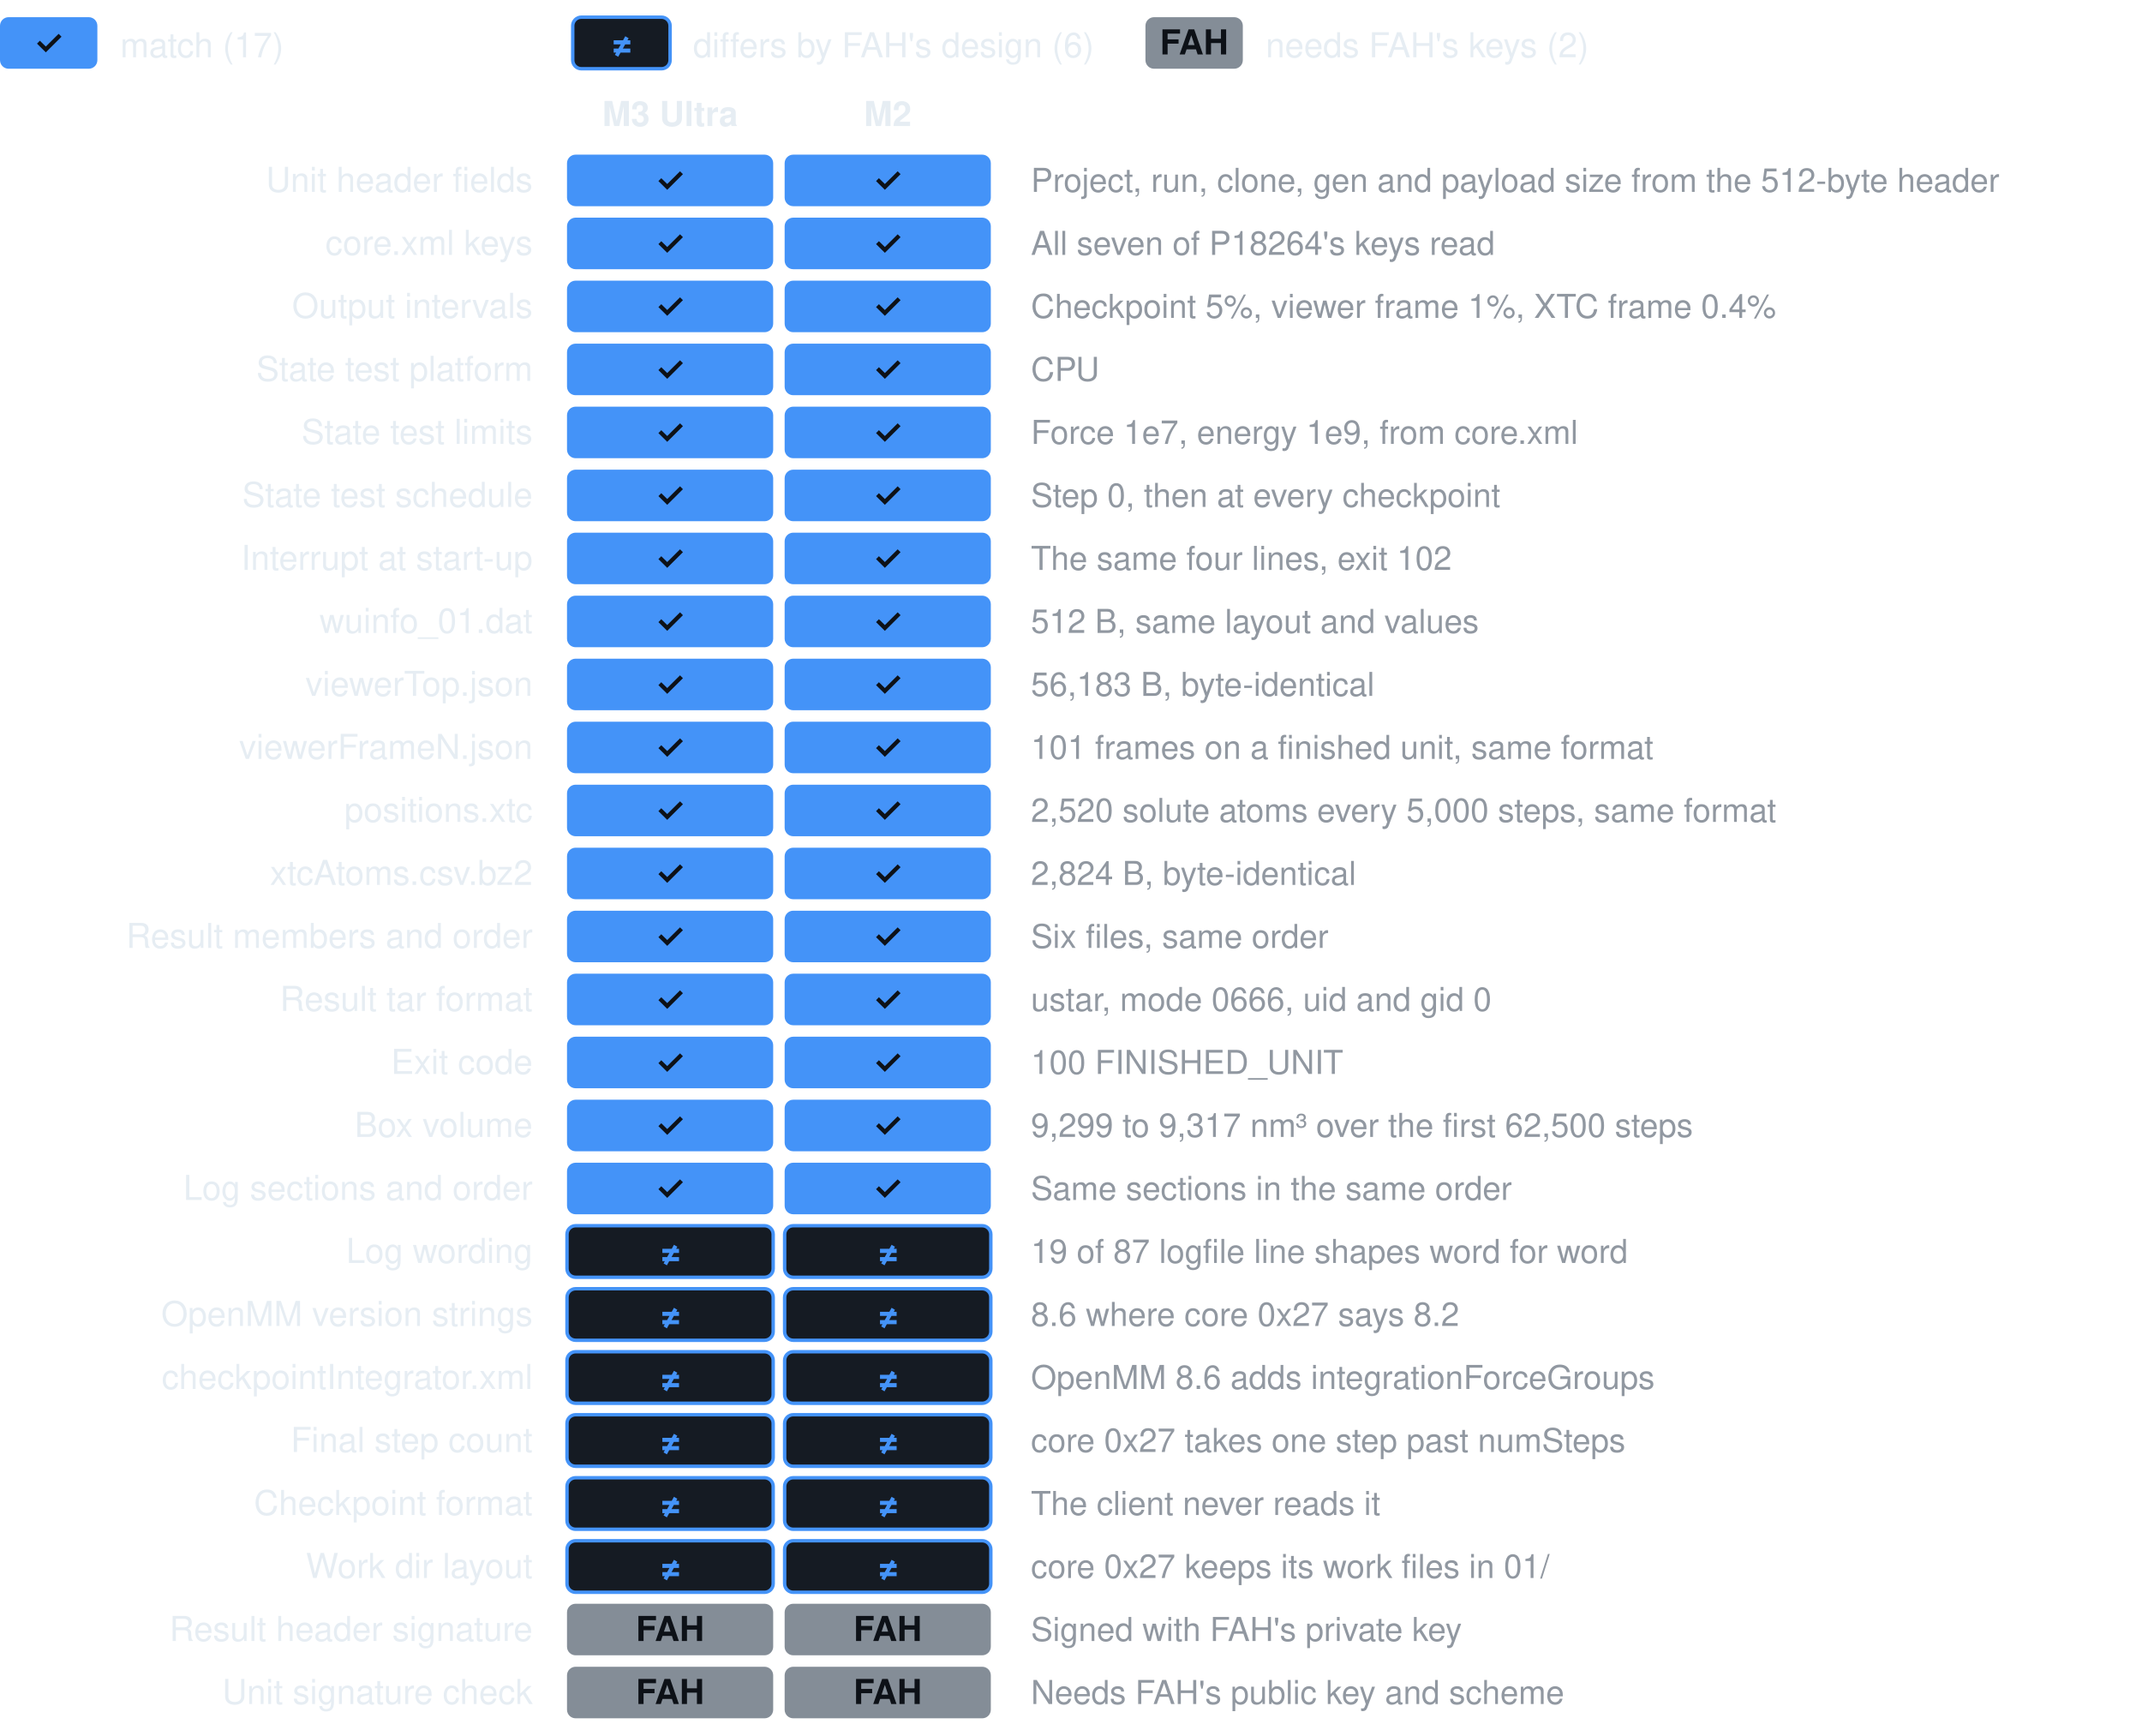
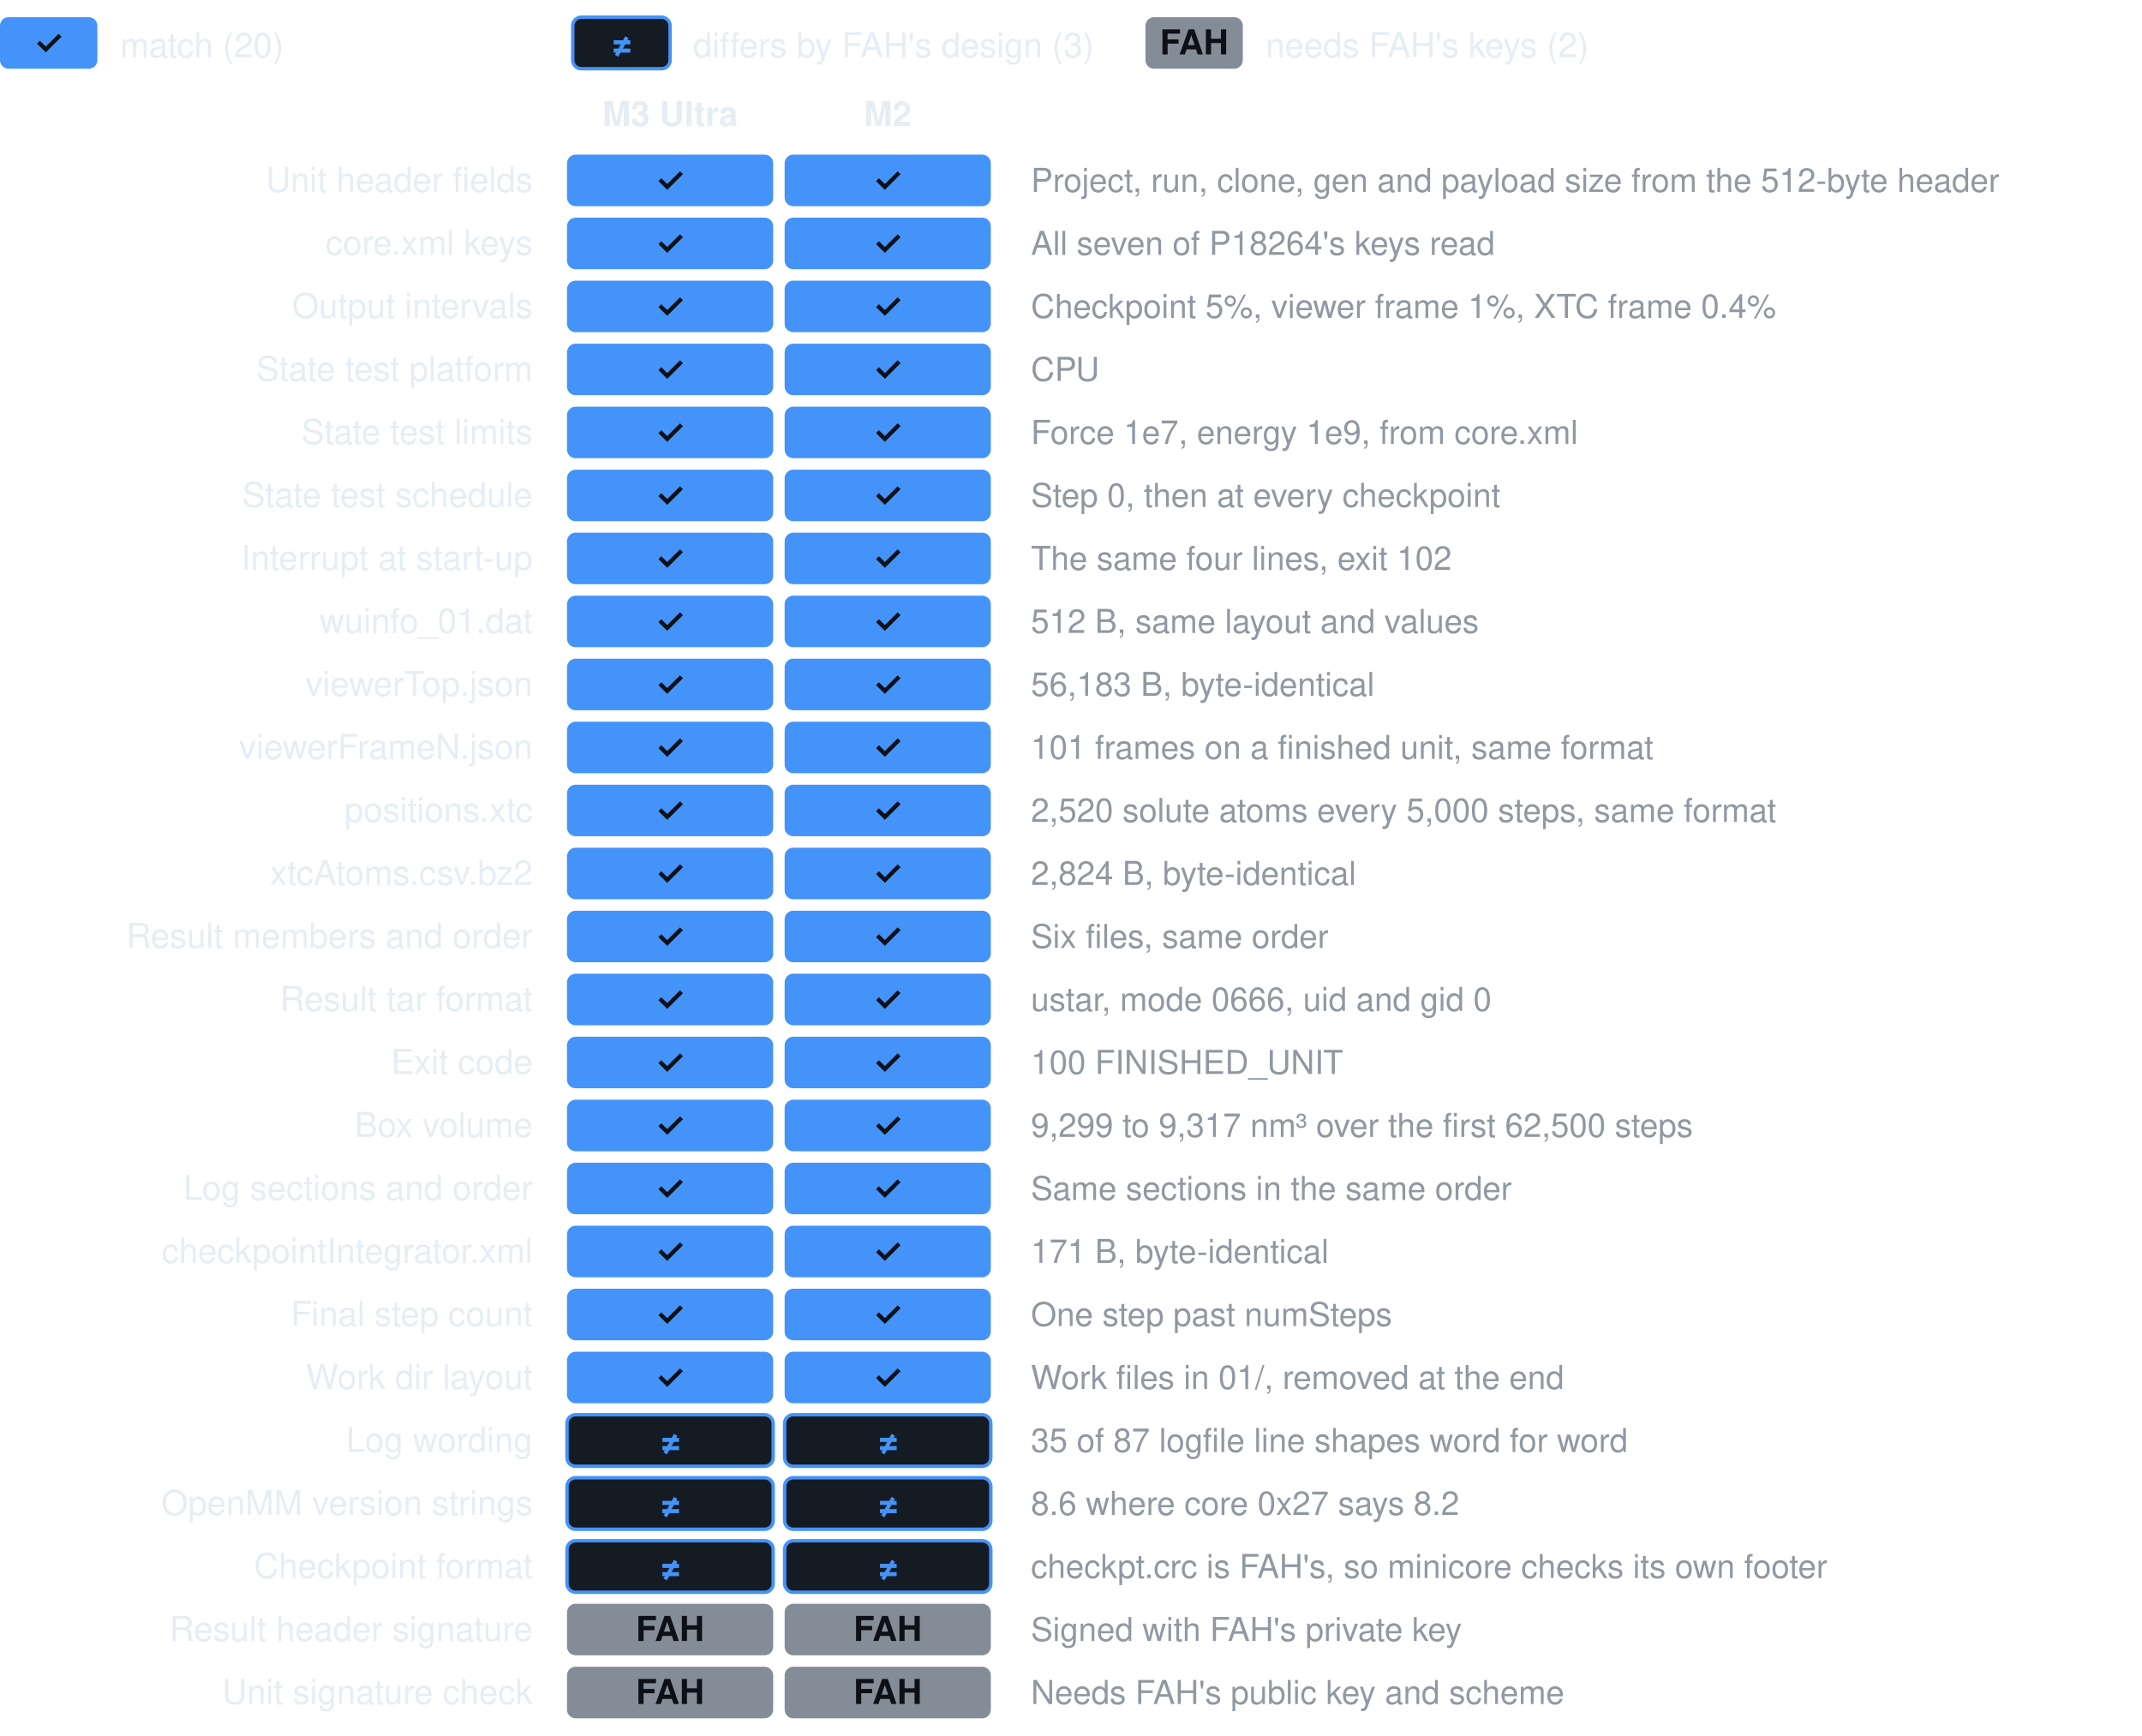
<svg xmlns="http://www.w3.org/2000/svg" width="748" height="606" viewBox="0 0 748 606" role="img" aria-label="Parity with core 0x27 item by item on the M3 Ultra and the M2" font-family="-apple-system, BlinkMacSystemFont, 'Segoe UI', Helvetica, Arial, sans-serif">
  <rect x="0.0" y="6.0" width="34.0" height="18.0" rx="3" fill="#4493f8" />
  <text x="17.0" y="19.0" font-size="12" fill="#0d1117" text-anchor="middle" font-weight="600">✓</text>
-   <text x="42.0" y="20.0" font-size="12" fill="#e6edf3" text-anchor="start" font-weight="normal">match (17)</text>
+   <text x="42.0" y="20.0" font-size="12" fill="#e6edf3" text-anchor="start" font-weight="normal">match (20)</text>
  <rect x="200.0" y="6.0" width="34.0" height="18.0" rx="3" fill="#151b23" stroke="#4493f8" stroke-width="1.2" />
  <text x="217.0" y="19.0" font-size="12" fill="#4493f8" text-anchor="middle" font-weight="600">≠</text>
-   <text x="242.0" y="20.0" font-size="12" fill="#e6edf3" text-anchor="start" font-weight="normal">differs by FAH's design (6)</text>
+   <text x="242.0" y="20.0" font-size="12" fill="#e6edf3" text-anchor="start" font-weight="normal">differs by FAH's design (3)</text>
  <rect x="400.0" y="6.0" width="34.0" height="18.0" rx="3" fill="#848d97" />
  <text x="417.0" y="19.0" font-size="12" fill="#0d1117" text-anchor="middle" font-weight="600">FAH</text>
  <text x="442.0" y="20.0" font-size="12" fill="#e6edf3" text-anchor="start" font-weight="normal">needs FAH's keys (2)</text>
  <text x="234.0" y="44.0" font-size="12" fill="#e6edf3" text-anchor="middle" font-weight="600">M3 Ultra</text>
  <text x="310.0" y="44.0" font-size="12" fill="#e6edf3" text-anchor="middle" font-weight="600">M2</text>
  <text x="186.0" y="67.0" font-size="12" fill="#e6edf3" text-anchor="end" font-weight="normal">Unit header fields</text>
  <rect x="198.0" y="54.0" width="72.0" height="18.0" rx="3" fill="#4493f8" />
  <text x="234.0" y="67.0" font-size="12" fill="#0d1117" text-anchor="middle" font-weight="600">✓</text>
  <rect x="274.0" y="54.0" width="72.0" height="18.0" rx="3" fill="#4493f8" />
  <text x="310.0" y="67.0" font-size="12" fill="#0d1117" text-anchor="middle" font-weight="600">✓</text>
  <text x="360.0" y="67.0" font-size="11.5" fill="#9198a1" text-anchor="start" font-weight="normal">Project, run, clone, gen and payload size from the 512-byte header</text>
  <text x="186.0" y="89.0" font-size="12" fill="#e6edf3" text-anchor="end" font-weight="normal">core.xml keys</text>
  <rect x="198.0" y="76.0" width="72.0" height="18.0" rx="3" fill="#4493f8" />
  <text x="234.0" y="89.0" font-size="12" fill="#0d1117" text-anchor="middle" font-weight="600">✓</text>
  <rect x="274.0" y="76.0" width="72.0" height="18.0" rx="3" fill="#4493f8" />
  <text x="310.0" y="89.0" font-size="12" fill="#0d1117" text-anchor="middle" font-weight="600">✓</text>
  <text x="360.0" y="89.0" font-size="11.5" fill="#9198a1" text-anchor="start" font-weight="normal">All seven of P18264's keys read</text>
  <text x="186.0" y="111.0" font-size="12" fill="#e6edf3" text-anchor="end" font-weight="normal">Output intervals</text>
  <rect x="198.0" y="98.0" width="72.0" height="18.0" rx="3" fill="#4493f8" />
  <text x="234.0" y="111.0" font-size="12" fill="#0d1117" text-anchor="middle" font-weight="600">✓</text>
  <rect x="274.0" y="98.0" width="72.0" height="18.0" rx="3" fill="#4493f8" />
  <text x="310.0" y="111.0" font-size="12" fill="#0d1117" text-anchor="middle" font-weight="600">✓</text>
  <text x="360.0" y="111.0" font-size="11.5" fill="#9198a1" text-anchor="start" font-weight="normal">Checkpoint 5%, viewer frame 1%, XTC frame 0.4%</text>
  <text x="186.0" y="133.0" font-size="12" fill="#e6edf3" text-anchor="end" font-weight="normal">State test platform</text>
  <rect x="198.0" y="120.0" width="72.0" height="18.0" rx="3" fill="#4493f8" />
  <text x="234.0" y="133.0" font-size="12" fill="#0d1117" text-anchor="middle" font-weight="600">✓</text>
  <rect x="274.0" y="120.0" width="72.0" height="18.0" rx="3" fill="#4493f8" />
  <text x="310.0" y="133.0" font-size="12" fill="#0d1117" text-anchor="middle" font-weight="600">✓</text>
  <text x="360.0" y="133.0" font-size="11.5" fill="#9198a1" text-anchor="start" font-weight="normal">CPU</text>
  <text x="186.0" y="155.0" font-size="12" fill="#e6edf3" text-anchor="end" font-weight="normal">State test limits</text>
  <rect x="198.0" y="142.0" width="72.0" height="18.0" rx="3" fill="#4493f8" />
  <text x="234.0" y="155.0" font-size="12" fill="#0d1117" text-anchor="middle" font-weight="600">✓</text>
  <rect x="274.0" y="142.0" width="72.0" height="18.0" rx="3" fill="#4493f8" />
  <text x="310.0" y="155.0" font-size="12" fill="#0d1117" text-anchor="middle" font-weight="600">✓</text>
  <text x="360.0" y="155.0" font-size="11.5" fill="#9198a1" text-anchor="start" font-weight="normal">Force 1e7, energy 1e9, from core.xml</text>
  <text x="186.0" y="177.0" font-size="12" fill="#e6edf3" text-anchor="end" font-weight="normal">State test schedule</text>
  <rect x="198.0" y="164.0" width="72.0" height="18.0" rx="3" fill="#4493f8" />
  <text x="234.0" y="177.0" font-size="12" fill="#0d1117" text-anchor="middle" font-weight="600">✓</text>
  <rect x="274.0" y="164.0" width="72.0" height="18.0" rx="3" fill="#4493f8" />
  <text x="310.0" y="177.0" font-size="12" fill="#0d1117" text-anchor="middle" font-weight="600">✓</text>
  <text x="360.0" y="177.0" font-size="11.5" fill="#9198a1" text-anchor="start" font-weight="normal">Step 0, then at every checkpoint</text>
  <text x="186.0" y="199.0" font-size="12" fill="#e6edf3" text-anchor="end" font-weight="normal">Interrupt at start-up</text>
  <rect x="198.0" y="186.0" width="72.0" height="18.0" rx="3" fill="#4493f8" />
  <text x="234.0" y="199.0" font-size="12" fill="#0d1117" text-anchor="middle" font-weight="600">✓</text>
  <rect x="274.0" y="186.0" width="72.0" height="18.0" rx="3" fill="#4493f8" />
  <text x="310.0" y="199.0" font-size="12" fill="#0d1117" text-anchor="middle" font-weight="600">✓</text>
  <text x="360.0" y="199.0" font-size="11.5" fill="#9198a1" text-anchor="start" font-weight="normal">The same four lines, exit 102</text>
  <text x="186.0" y="221.0" font-size="12" fill="#e6edf3" text-anchor="end" font-weight="normal">wuinfo_01.dat</text>
  <rect x="198.0" y="208.0" width="72.0" height="18.0" rx="3" fill="#4493f8" />
  <text x="234.0" y="221.0" font-size="12" fill="#0d1117" text-anchor="middle" font-weight="600">✓</text>
  <rect x="274.0" y="208.0" width="72.0" height="18.0" rx="3" fill="#4493f8" />
  <text x="310.0" y="221.0" font-size="12" fill="#0d1117" text-anchor="middle" font-weight="600">✓</text>
  <text x="360.0" y="221.0" font-size="11.5" fill="#9198a1" text-anchor="start" font-weight="normal">512 B, same layout and values</text>
  <text x="186.0" y="243.0" font-size="12" fill="#e6edf3" text-anchor="end" font-weight="normal">viewerTop.json</text>
  <rect x="198.0" y="230.0" width="72.0" height="18.0" rx="3" fill="#4493f8" />
  <text x="234.0" y="243.0" font-size="12" fill="#0d1117" text-anchor="middle" font-weight="600">✓</text>
  <rect x="274.0" y="230.0" width="72.0" height="18.0" rx="3" fill="#4493f8" />
  <text x="310.0" y="243.0" font-size="12" fill="#0d1117" text-anchor="middle" font-weight="600">✓</text>
  <text x="360.0" y="243.0" font-size="11.5" fill="#9198a1" text-anchor="start" font-weight="normal">56,183 B, byte-identical</text>
  <text x="186.0" y="265.0" font-size="12" fill="#e6edf3" text-anchor="end" font-weight="normal">viewerFrameN.json</text>
  <rect x="198.0" y="252.0" width="72.0" height="18.0" rx="3" fill="#4493f8" />
  <text x="234.0" y="265.0" font-size="12" fill="#0d1117" text-anchor="middle" font-weight="600">✓</text>
  <rect x="274.0" y="252.0" width="72.0" height="18.0" rx="3" fill="#4493f8" />
  <text x="310.0" y="265.0" font-size="12" fill="#0d1117" text-anchor="middle" font-weight="600">✓</text>
  <text x="360.0" y="265.0" font-size="11.5" fill="#9198a1" text-anchor="start" font-weight="normal">101 frames on a finished unit, same format</text>
  <text x="186.0" y="287.0" font-size="12" fill="#e6edf3" text-anchor="end" font-weight="normal">positions.xtc</text>
  <rect x="198.0" y="274.0" width="72.0" height="18.0" rx="3" fill="#4493f8" />
  <text x="234.0" y="287.0" font-size="12" fill="#0d1117" text-anchor="middle" font-weight="600">✓</text>
  <rect x="274.0" y="274.0" width="72.0" height="18.0" rx="3" fill="#4493f8" />
  <text x="310.0" y="287.0" font-size="12" fill="#0d1117" text-anchor="middle" font-weight="600">✓</text>
  <text x="360.0" y="287.0" font-size="11.5" fill="#9198a1" text-anchor="start" font-weight="normal">2,520 solute atoms every 5,000 steps, same format</text>
  <text x="186.0" y="309.0" font-size="12" fill="#e6edf3" text-anchor="end" font-weight="normal">xtcAtoms.csv.bz2</text>
  <rect x="198.0" y="296.0" width="72.0" height="18.0" rx="3" fill="#4493f8" />
  <text x="234.0" y="309.0" font-size="12" fill="#0d1117" text-anchor="middle" font-weight="600">✓</text>
  <rect x="274.0" y="296.0" width="72.0" height="18.0" rx="3" fill="#4493f8" />
  <text x="310.0" y="309.0" font-size="12" fill="#0d1117" text-anchor="middle" font-weight="600">✓</text>
  <text x="360.0" y="309.0" font-size="11.5" fill="#9198a1" text-anchor="start" font-weight="normal">2,824 B, byte-identical</text>
  <text x="186.0" y="331.0" font-size="12" fill="#e6edf3" text-anchor="end" font-weight="normal">Result members and order</text>
  <rect x="198.0" y="318.0" width="72.0" height="18.0" rx="3" fill="#4493f8" />
  <text x="234.0" y="331.0" font-size="12" fill="#0d1117" text-anchor="middle" font-weight="600">✓</text>
  <rect x="274.0" y="318.0" width="72.0" height="18.0" rx="3" fill="#4493f8" />
  <text x="310.0" y="331.0" font-size="12" fill="#0d1117" text-anchor="middle" font-weight="600">✓</text>
  <text x="360.0" y="331.0" font-size="11.5" fill="#9198a1" text-anchor="start" font-weight="normal">Six files, same order</text>
  <text x="186.0" y="353.0" font-size="12" fill="#e6edf3" text-anchor="end" font-weight="normal">Result tar format</text>
  <rect x="198.0" y="340.0" width="72.0" height="18.0" rx="3" fill="#4493f8" />
  <text x="234.0" y="353.0" font-size="12" fill="#0d1117" text-anchor="middle" font-weight="600">✓</text>
  <rect x="274.0" y="340.0" width="72.0" height="18.0" rx="3" fill="#4493f8" />
  <text x="310.0" y="353.0" font-size="12" fill="#0d1117" text-anchor="middle" font-weight="600">✓</text>
  <text x="360.0" y="353.0" font-size="11.5" fill="#9198a1" text-anchor="start" font-weight="normal">ustar, mode 0666, uid and gid 0</text>
  <text x="186.0" y="375.0" font-size="12" fill="#e6edf3" text-anchor="end" font-weight="normal">Exit code</text>
  <rect x="198.0" y="362.0" width="72.0" height="18.0" rx="3" fill="#4493f8" />
  <text x="234.0" y="375.0" font-size="12" fill="#0d1117" text-anchor="middle" font-weight="600">✓</text>
  <rect x="274.0" y="362.0" width="72.0" height="18.0" rx="3" fill="#4493f8" />
  <text x="310.0" y="375.0" font-size="12" fill="#0d1117" text-anchor="middle" font-weight="600">✓</text>
  <text x="360.0" y="375.0" font-size="11.5" fill="#9198a1" text-anchor="start" font-weight="normal">100 FINISHED_UNIT</text>
  <text x="186.0" y="397.0" font-size="12" fill="#e6edf3" text-anchor="end" font-weight="normal">Box volume</text>
  <rect x="198.0" y="384.0" width="72.0" height="18.0" rx="3" fill="#4493f8" />
  <text x="234.0" y="397.0" font-size="12" fill="#0d1117" text-anchor="middle" font-weight="600">✓</text>
  <rect x="274.0" y="384.0" width="72.0" height="18.0" rx="3" fill="#4493f8" />
  <text x="310.0" y="397.0" font-size="12" fill="#0d1117" text-anchor="middle" font-weight="600">✓</text>
  <text x="360.0" y="397.0" font-size="11.5" fill="#9198a1" text-anchor="start" font-weight="normal">9,299 to 9,317 nm³ over the first 62,500 steps</text>
  <text x="186.0" y="419.0" font-size="12" fill="#e6edf3" text-anchor="end" font-weight="normal">Log sections and order</text>
  <rect x="198.0" y="406.0" width="72.0" height="18.0" rx="3" fill="#4493f8" />
  <text x="234.0" y="419.0" font-size="12" fill="#0d1117" text-anchor="middle" font-weight="600">✓</text>
  <rect x="274.0" y="406.0" width="72.0" height="18.0" rx="3" fill="#4493f8" />
  <text x="310.0" y="419.0" font-size="12" fill="#0d1117" text-anchor="middle" font-weight="600">✓</text>
  <text x="360.0" y="419.0" font-size="11.5" fill="#9198a1" text-anchor="start" font-weight="normal">Same sections in the same order</text>
-   <text x="186.0" y="441.0" font-size="12" fill="#e6edf3" text-anchor="end" font-weight="normal">Log wording</text>
-   <rect x="198.0" y="428.0" width="72.0" height="18.0" rx="3" fill="#151b23" stroke="#4493f8" stroke-width="1.2" />
-   <text x="234.0" y="441.0" font-size="12" fill="#4493f8" text-anchor="middle" font-weight="600">≠</text>
-   <rect x="274.0" y="428.0" width="72.0" height="18.0" rx="3" fill="#151b23" stroke="#4493f8" stroke-width="1.2" />
-   <text x="310.0" y="441.0" font-size="12" fill="#4493f8" text-anchor="middle" font-weight="600">≠</text>
-   <text x="360.0" y="441.0" font-size="11.5" fill="#9198a1" text-anchor="start" font-weight="normal">19 of 87 logfile line shapes word for word</text>
-   <text x="186.0" y="463.0" font-size="12" fill="#e6edf3" text-anchor="end" font-weight="normal">OpenMM version strings</text>
-   <rect x="198.0" y="450.0" width="72.0" height="18.0" rx="3" fill="#151b23" stroke="#4493f8" stroke-width="1.2" />
-   <text x="234.0" y="463.0" font-size="12" fill="#4493f8" text-anchor="middle" font-weight="600">≠</text>
-   <rect x="274.0" y="450.0" width="72.0" height="18.0" rx="3" fill="#151b23" stroke="#4493f8" stroke-width="1.2" />
-   <text x="310.0" y="463.0" font-size="12" fill="#4493f8" text-anchor="middle" font-weight="600">≠</text>
-   <text x="360.0" y="463.0" font-size="11.5" fill="#9198a1" text-anchor="start" font-weight="normal">8.6 where core 0x27 says 8.2</text>
-   <text x="186.0" y="485.0" font-size="12" fill="#e6edf3" text-anchor="end" font-weight="normal">checkpointIntegrator.xml</text>
-   <rect x="198.0" y="472.0" width="72.0" height="18.0" rx="3" fill="#151b23" stroke="#4493f8" stroke-width="1.2" />
-   <text x="234.0" y="485.0" font-size="12" fill="#4493f8" text-anchor="middle" font-weight="600">≠</text>
-   <rect x="274.0" y="472.0" width="72.0" height="18.0" rx="3" fill="#151b23" stroke="#4493f8" stroke-width="1.2" />
-   <text x="310.0" y="485.0" font-size="12" fill="#4493f8" text-anchor="middle" font-weight="600">≠</text>
-   <text x="360.0" y="485.0" font-size="11.5" fill="#9198a1" text-anchor="start" font-weight="normal">OpenMM 8.6 adds integrationForceGroups</text>
-   <text x="186.0" y="507.0" font-size="12" fill="#e6edf3" text-anchor="end" font-weight="normal">Final step count</text>
+   <text x="186.0" y="441.0" font-size="12" fill="#e6edf3" text-anchor="end" font-weight="normal">checkpointIntegrator.xml</text>
+   <rect x="198.0" y="428.0" width="72.0" height="18.0" rx="3" fill="#4493f8" />
+   <text x="234.0" y="441.0" font-size="12" fill="#0d1117" text-anchor="middle" font-weight="600">✓</text>
+   <rect x="274.0" y="428.0" width="72.0" height="18.0" rx="3" fill="#4493f8" />
+   <text x="310.0" y="441.0" font-size="12" fill="#0d1117" text-anchor="middle" font-weight="600">✓</text>
+   <text x="360.0" y="441.0" font-size="11.5" fill="#9198a1" text-anchor="start" font-weight="normal">171 B, byte-identical</text>
+   <text x="186.0" y="463.0" font-size="12" fill="#e6edf3" text-anchor="end" font-weight="normal">Final step count</text>
+   <rect x="198.0" y="450.0" width="72.0" height="18.0" rx="3" fill="#4493f8" />
+   <text x="234.0" y="463.0" font-size="12" fill="#0d1117" text-anchor="middle" font-weight="600">✓</text>
+   <rect x="274.0" y="450.0" width="72.0" height="18.0" rx="3" fill="#4493f8" />
+   <text x="310.0" y="463.0" font-size="12" fill="#0d1117" text-anchor="middle" font-weight="600">✓</text>
+   <text x="360.0" y="463.0" font-size="11.5" fill="#9198a1" text-anchor="start" font-weight="normal">One step past numSteps</text>
+   <text x="186.0" y="485.0" font-size="12" fill="#e6edf3" text-anchor="end" font-weight="normal">Work dir layout</text>
+   <rect x="198.0" y="472.0" width="72.0" height="18.0" rx="3" fill="#4493f8" />
+   <text x="234.0" y="485.0" font-size="12" fill="#0d1117" text-anchor="middle" font-weight="600">✓</text>
+   <rect x="274.0" y="472.0" width="72.0" height="18.0" rx="3" fill="#4493f8" />
+   <text x="310.0" y="485.0" font-size="12" fill="#0d1117" text-anchor="middle" font-weight="600">✓</text>
+   <text x="360.0" y="485.0" font-size="11.5" fill="#9198a1" text-anchor="start" font-weight="normal">Work files in 01/, removed at the end</text>
+   <text x="186.0" y="507.0" font-size="12" fill="#e6edf3" text-anchor="end" font-weight="normal">Log wording</text>
  <rect x="198.0" y="494.0" width="72.0" height="18.0" rx="3" fill="#151b23" stroke="#4493f8" stroke-width="1.2" />
  <text x="234.0" y="507.0" font-size="12" fill="#4493f8" text-anchor="middle" font-weight="600">≠</text>
  <rect x="274.0" y="494.0" width="72.0" height="18.0" rx="3" fill="#151b23" stroke="#4493f8" stroke-width="1.2" />
  <text x="310.0" y="507.0" font-size="12" fill="#4493f8" text-anchor="middle" font-weight="600">≠</text>
-   <text x="360.0" y="507.0" font-size="11.5" fill="#9198a1" text-anchor="start" font-weight="normal">core 0x27 takes one step past numSteps</text>
-   <text x="186.0" y="529.0" font-size="12" fill="#e6edf3" text-anchor="end" font-weight="normal">Checkpoint format</text>
+   <text x="360.0" y="507.0" font-size="11.5" fill="#9198a1" text-anchor="start" font-weight="normal">35 of 87 logfile line shapes word for word</text>
+   <text x="186.0" y="529.0" font-size="12" fill="#e6edf3" text-anchor="end" font-weight="normal">OpenMM version strings</text>
  <rect x="198.0" y="516.0" width="72.0" height="18.0" rx="3" fill="#151b23" stroke="#4493f8" stroke-width="1.2" />
  <text x="234.0" y="529.0" font-size="12" fill="#4493f8" text-anchor="middle" font-weight="600">≠</text>
  <rect x="274.0" y="516.0" width="72.0" height="18.0" rx="3" fill="#151b23" stroke="#4493f8" stroke-width="1.2" />
  <text x="310.0" y="529.0" font-size="12" fill="#4493f8" text-anchor="middle" font-weight="600">≠</text>
-   <text x="360.0" y="529.0" font-size="11.5" fill="#9198a1" text-anchor="start" font-weight="normal">The client never reads it</text>
-   <text x="186.0" y="551.0" font-size="12" fill="#e6edf3" text-anchor="end" font-weight="normal">Work dir layout</text>
+   <text x="360.0" y="529.0" font-size="11.5" fill="#9198a1" text-anchor="start" font-weight="normal">8.6 where core 0x27 says 8.2</text>
+   <text x="186.0" y="551.0" font-size="12" fill="#e6edf3" text-anchor="end" font-weight="normal">Checkpoint format</text>
  <rect x="198.0" y="538.0" width="72.0" height="18.0" rx="3" fill="#151b23" stroke="#4493f8" stroke-width="1.2" />
  <text x="234.0" y="551.0" font-size="12" fill="#4493f8" text-anchor="middle" font-weight="600">≠</text>
  <rect x="274.0" y="538.0" width="72.0" height="18.0" rx="3" fill="#151b23" stroke="#4493f8" stroke-width="1.2" />
  <text x="310.0" y="551.0" font-size="12" fill="#4493f8" text-anchor="middle" font-weight="600">≠</text>
-   <text x="360.0" y="551.0" font-size="11.5" fill="#9198a1" text-anchor="start" font-weight="normal">core 0x27 keeps its work files in 01/</text>
+   <text x="360.0" y="551.0" font-size="11.5" fill="#9198a1" text-anchor="start" font-weight="normal">checkpt.crc is FAH's, so minicore checks its own footer</text>
  <text x="186.0" y="573.0" font-size="12" fill="#e6edf3" text-anchor="end" font-weight="normal">Result header signature</text>
  <rect x="198.0" y="560.0" width="72.0" height="18.0" rx="3" fill="#848d97" />
  <text x="234.0" y="573.0" font-size="12" fill="#0d1117" text-anchor="middle" font-weight="600">FAH</text>
  <rect x="274.0" y="560.0" width="72.0" height="18.0" rx="3" fill="#848d97" />
  <text x="310.0" y="573.0" font-size="12" fill="#0d1117" text-anchor="middle" font-weight="600">FAH</text>
  <text x="360.0" y="573.0" font-size="11.5" fill="#9198a1" text-anchor="start" font-weight="normal">Signed with FAH's private key</text>
  <text x="186.0" y="595.0" font-size="12" fill="#e6edf3" text-anchor="end" font-weight="normal">Unit signature check</text>
  <rect x="198.0" y="582.0" width="72.0" height="18.0" rx="3" fill="#848d97" />
  <text x="234.0" y="595.0" font-size="12" fill="#0d1117" text-anchor="middle" font-weight="600">FAH</text>
  <rect x="274.0" y="582.0" width="72.0" height="18.0" rx="3" fill="#848d97" />
  <text x="310.0" y="595.0" font-size="12" fill="#0d1117" text-anchor="middle" font-weight="600">FAH</text>
  <text x="360.0" y="595.0" font-size="11.5" fill="#9198a1" text-anchor="start" font-weight="normal">Needs FAH's public key and scheme</text>
</svg>
